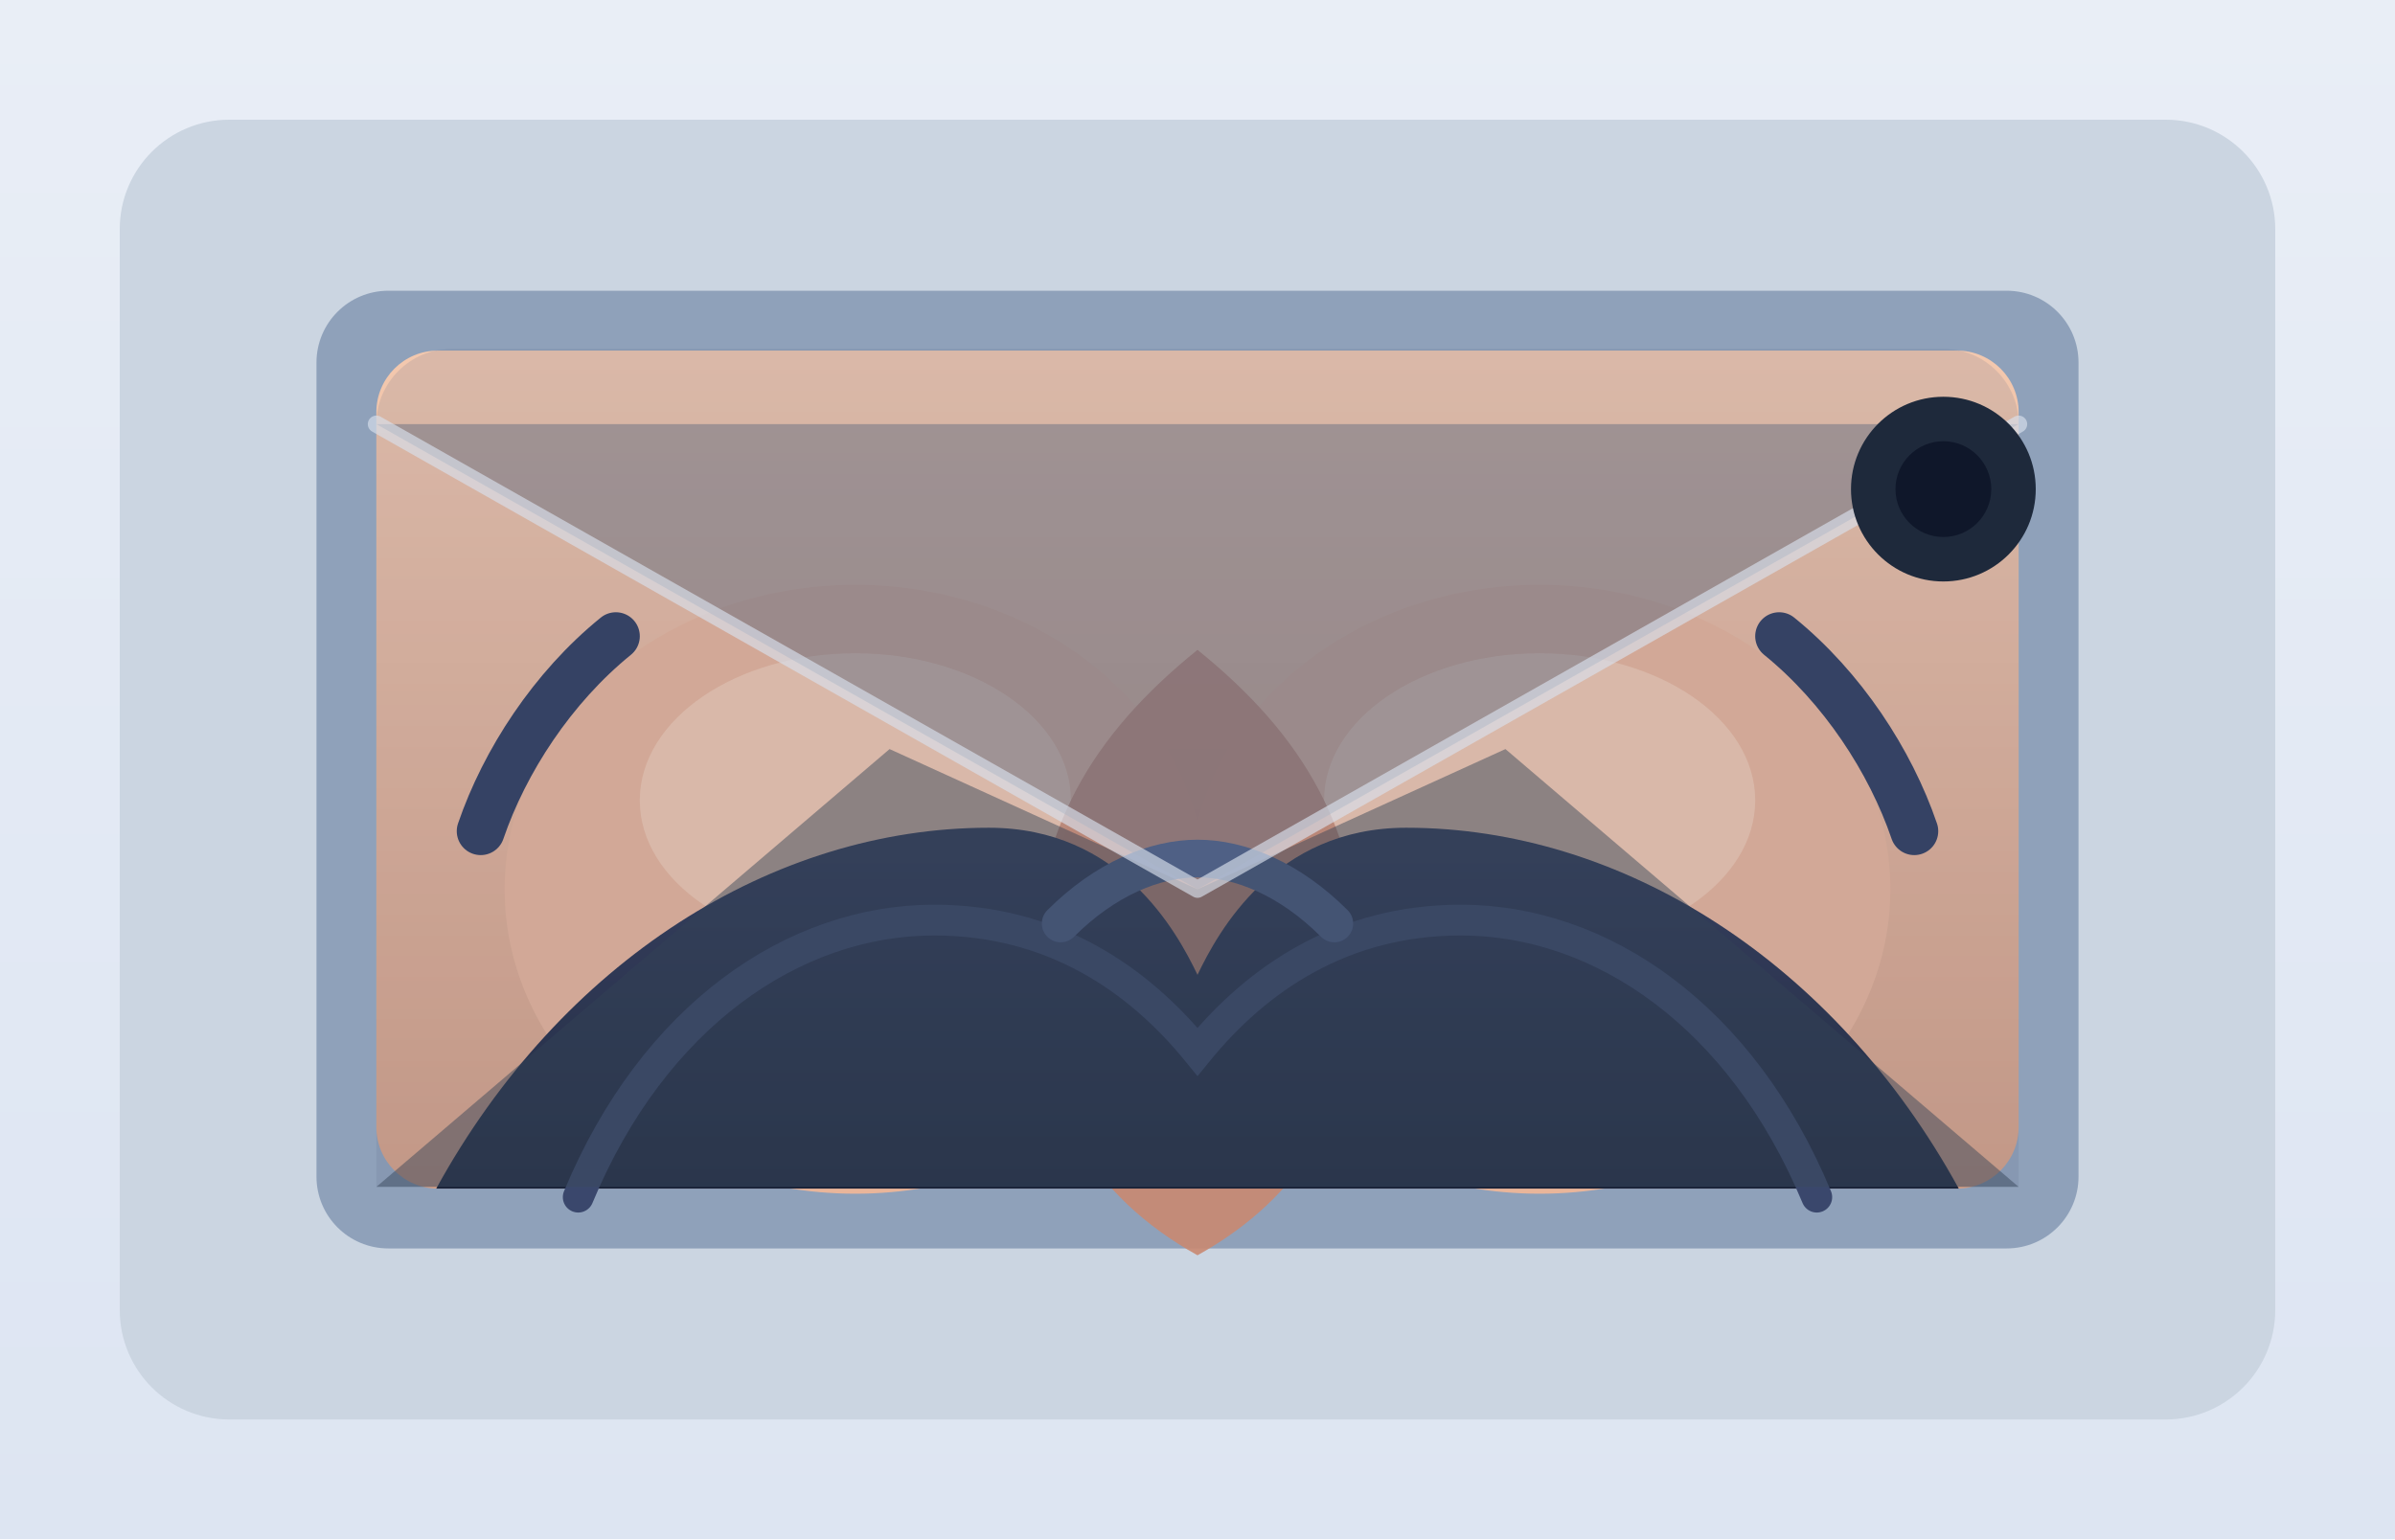
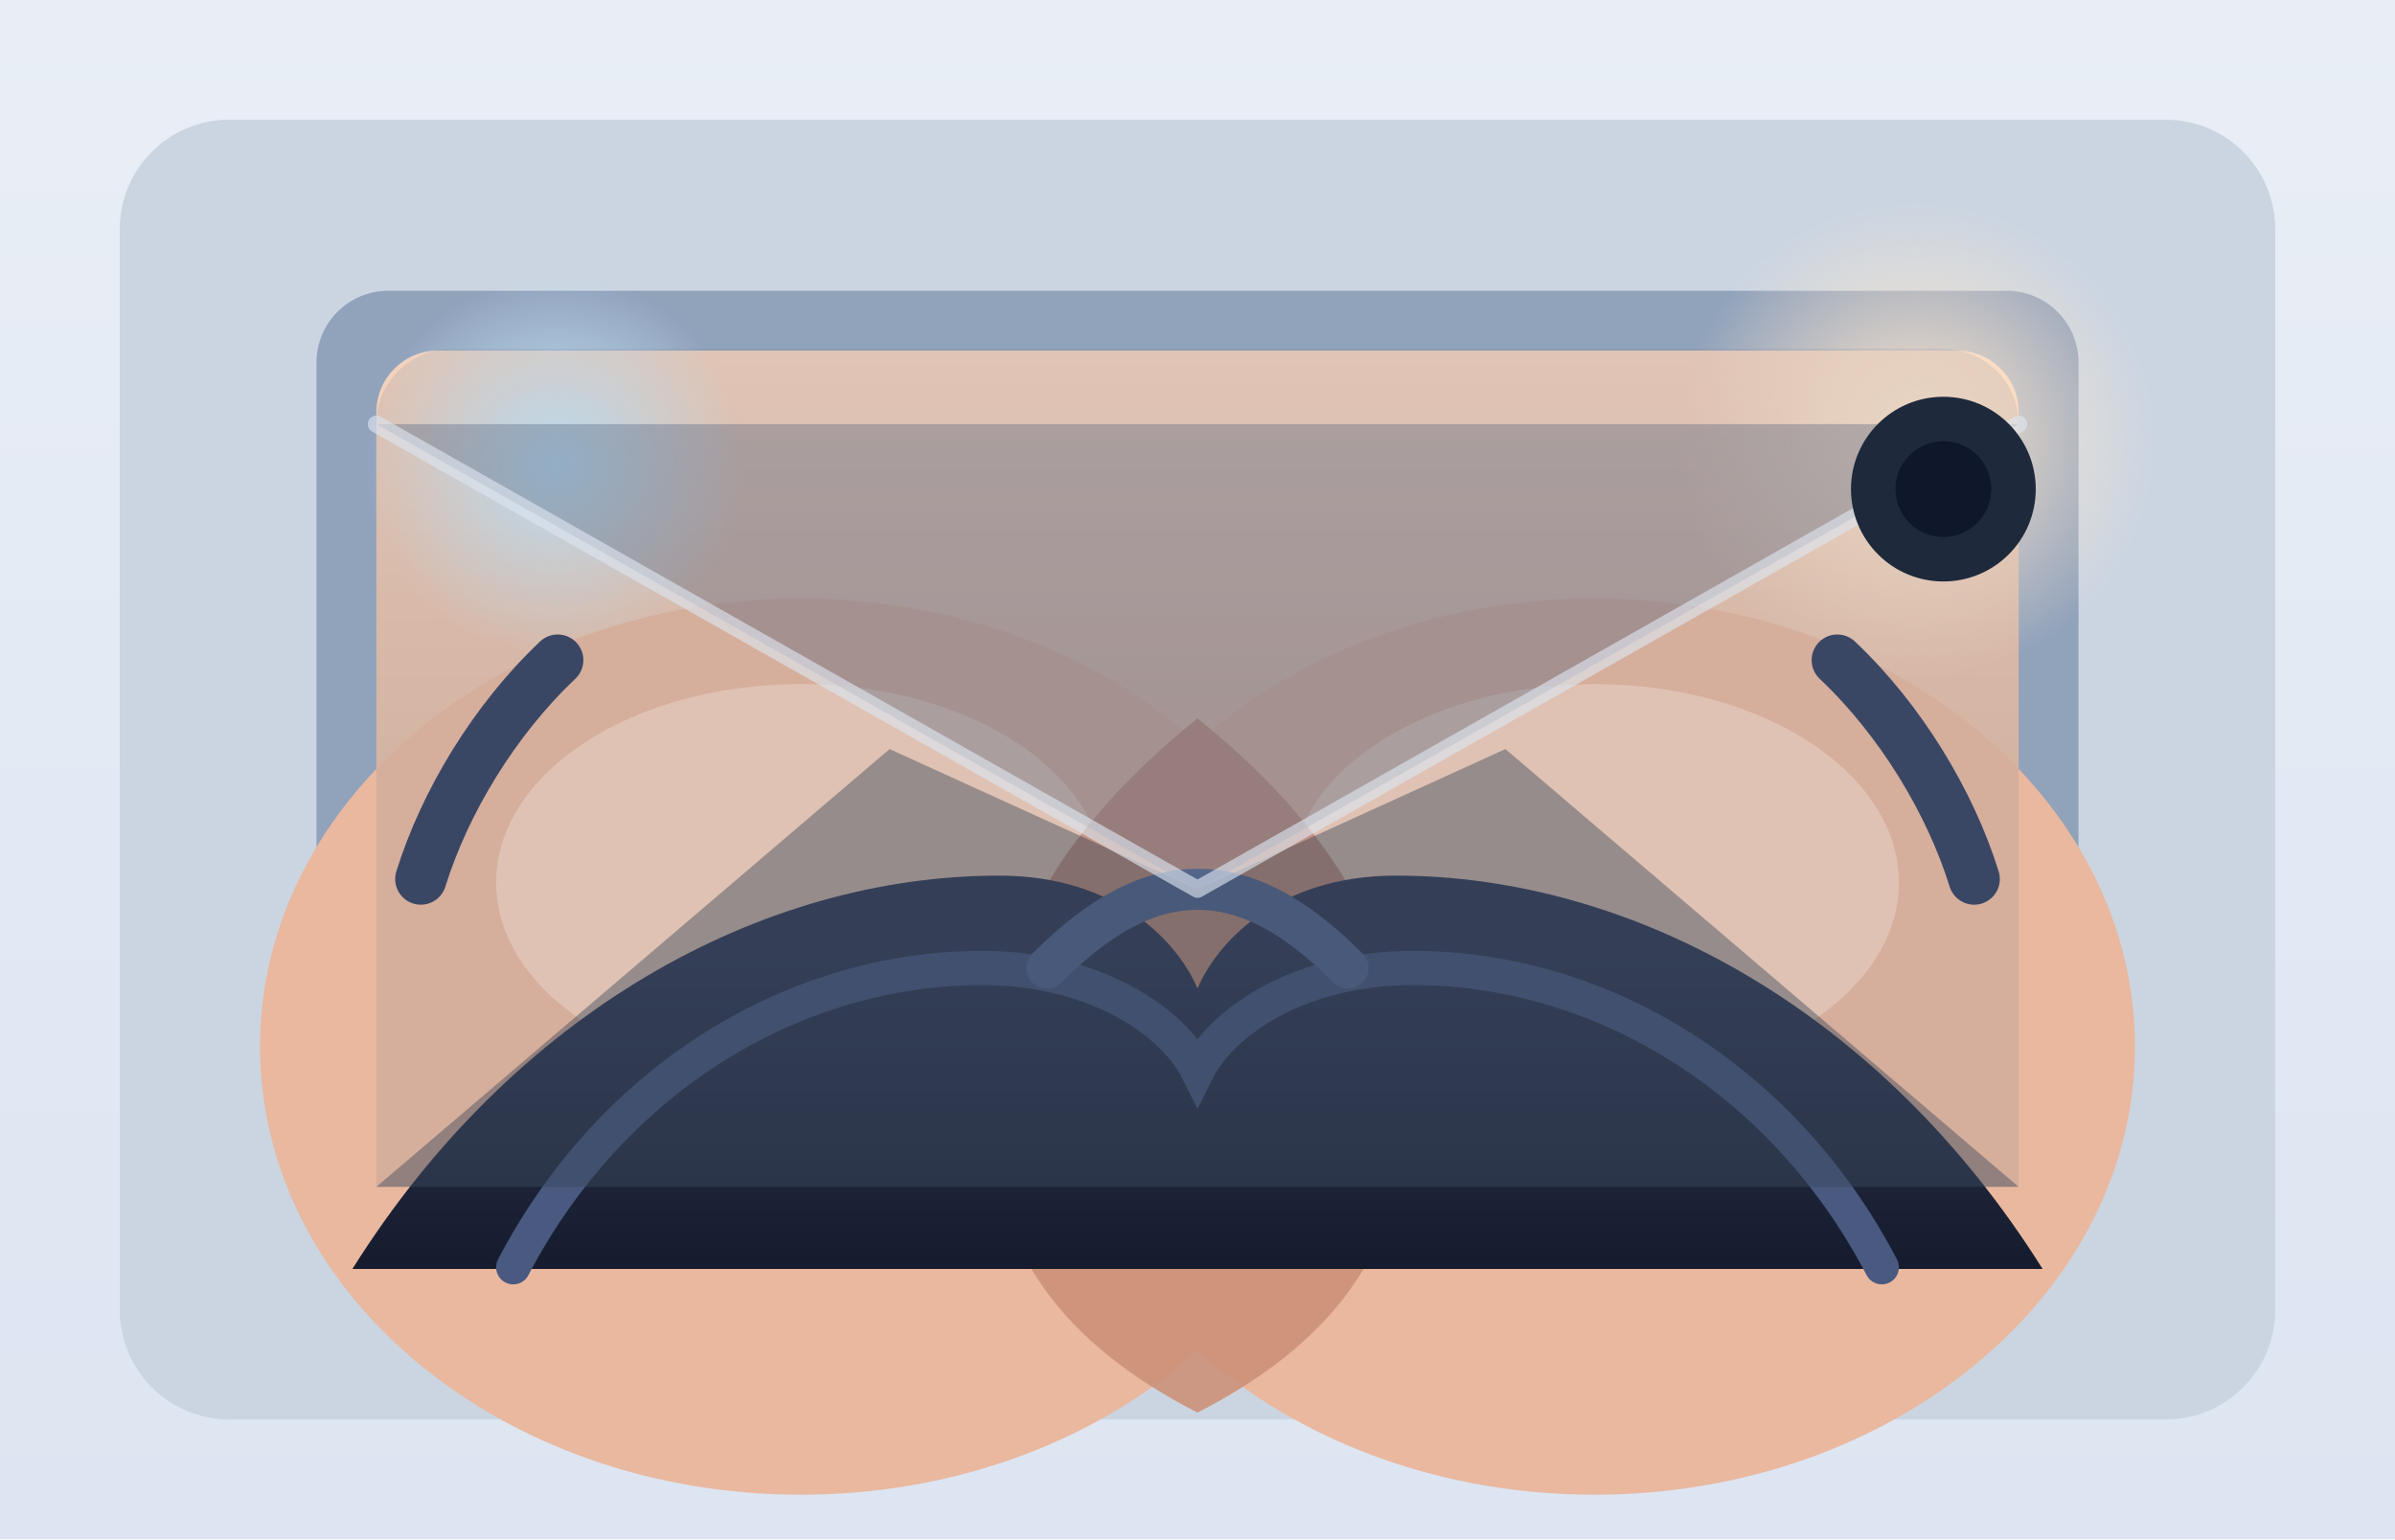
<svg xmlns="http://www.w3.org/2000/svg" width="1400" height="900" viewBox="0 0 1400 900" fill="none">
  <defs>
    <linearGradient id="bg" x1="700" y1="0" x2="700" y2="900" gradientUnits="userSpaceOnUse">
      <stop stop-color="#E9EEF6" />
      <stop offset="1" stop-color="#DDE5F2" />
    </linearGradient>
-     <linearGradient id="photo" x1="700" y1="210" x2="700" y2="700" gradientUnits="userSpaceOnUse">
-       <stop stop-color="#F3C8AE" />
-       <stop offset="1" stop-color="#D6A086" />
+     <linearGradient id="photo" x1="700" y1="195" x2="700" y2="705" gradientUnits="userSpaceOnUse">
+       <stop stop-color="#F5D3BD" />
+       <stop offset="1" stop-color="#D8A98E" />
    </linearGradient>
-     <linearGradient id="bra" x1="700" y1="500" x2="700" y2="745" gradientUnits="userSpaceOnUse">
-       <stop stop-color="#2C3554" />
-       <stop offset="1" stop-color="#131B2E" />
+     <radialGradient id="bokehA" cx="0" cy="0" r="1" gradientUnits="userSpaceOnUse" gradientTransform="translate(1120 258) rotate(90) scale(140 140)">
+       <stop stop-color="#FFE7CD" />
+       <stop offset="1" stop-color="#FFE7CD" stop-opacity="0" />
+     </radialGradient>
+     <radialGradient id="bokehB" cx="0" cy="0" r="1" gradientUnits="userSpaceOnUse" gradientTransform="translate(325 272) rotate(90) scale(112 112)">
+       <stop stop-color="#C9ECFF" />
+       <stop offset="1" stop-color="#C9ECFF" stop-opacity="0" />
+     </radialGradient>
+     <linearGradient id="lingerie" x1="700" y1="560" x2="700" y2="760" gradientUnits="userSpaceOnUse">
+       <stop stop-color="#2E3652" />
+       <stop offset="1" stop-color="#13192A" />
    </linearGradient>
  </defs>
  <rect width="1400" height="900" fill="url(#bg)" />
  <rect x="70" y="70" width="1260" height="760" rx="64" fill="#CBD5E1" />
-   <rect x="185" y="170" width="1030" height="560" rx="42" fill="#8FA1BA" />
+   <rect x="185" y="170" width="1030" height="560" rx="42" fill="#91A2BB" />
  <rect x="220" y="205" width="960" height="490" rx="36" fill="url(#photo)" />
-   <ellipse cx="500" cy="520" rx="205" ry="178" fill="#E9B59A" />
-   <ellipse cx="900" cy="520" rx="205" ry="178" fill="#E9B59A" />
-   <ellipse cx="500" cy="468" rx="126" ry="86" fill="#F5CFB8" fill-opacity="0.74" />
-   <ellipse cx="900" cy="468" rx="126" ry="86" fill="#F5CFB8" fill-opacity="0.74" />
-   <path d="M700 380C638 430 605 486 605 565C605 646 639 700 700 734C761 700 795 646 795 565C795 486 762 430 700 380Z" fill="#C98971" fill-opacity="0.9" />
-   <path d="M255 695C328 562 452 484 578 484C655 484 688 545 700 570C712 545 745 484 822 484C948 484 1072 562 1145 695H255Z" fill="url(#bra)" />
-   <path d="M338 700C382 594 464 538 546 538C615 538 665 572 700 615C735 572 785 538 854 538C936 538 1018 594 1062 700" stroke="#3A476C" stroke-width="18" stroke-linecap="round" />
-   <path d="M360 372C323 402 295 445 281 486" stroke="#2D3A5D" stroke-width="28" stroke-linecap="round" />
-   <path d="M1040 372C1077 402 1105 445 1119 486" stroke="#2D3A5D" stroke-width="28" stroke-linecap="round" />
-   <path d="M620 540C646 514 675 502 700 502C725 502 754 514 780 540" stroke="#50618E" stroke-width="22" stroke-linecap="round" />
-   <path d="M220 248C220 223.699 239.699 204 264 204H1136C1160.3 204 1180 223.699 1180 248V694H220V248Z" fill="#5E6E88" fill-opacity="0.17" />
-   <path d="M700 520L220 248H1180L700 520Z" fill="#4A5D7A" fill-opacity="0.4" />
-   <path d="M220 694L520 438L700 520L880 438L1180 694H220Z" fill="#334155" fill-opacity="0.46" />
-   <path d="M220 248L700 520L1180 248" stroke="#D9E0EC" stroke-width="10" stroke-linecap="round" stroke-linejoin="round" stroke-opacity="0.65" />
+   <circle cx="1120" cy="258" r="140" fill="url(#bokehA)" />
+   <circle cx="325" cy="272" r="112" fill="url(#bokehB)" />
+   <ellipse cx="468" cy="612" rx="316" ry="262" fill="#E9B89F" />
+   <ellipse cx="932" cy="612" rx="316" ry="262" fill="#E9B89F" />
+   <ellipse cx="468" cy="516" rx="178" ry="116" fill="#F7D7C2" fill-opacity="0.74" />
+   <ellipse cx="932" cy="516" rx="178" ry="116" fill="#F7D7C2" fill-opacity="0.74" />
+   <path d="M700 420C620 485 578 553 578 646C578 732 624 787 700 826C776 787 822 732 822 646C822 553 780 485 700 420Z" fill="#CC9077" fill-opacity="0.88" />
+   <path d="M206 742C300 592 445 512 584 512C654 512 689 552 700 578C711 552 746 512 816 512C955 512 1100 592 1194 742H206Z" fill="url(#lingerie)" />
+   <path d="M300 741C358 630 465 566 574 566C641 566 686 598 700 626C714 598 759 566 826 566C935 566 1042 630 1100 741" stroke="#495980" stroke-width="20" stroke-linecap="round" />
+   <path d="M326 386C289 421 260 469 246 514" stroke="#33415F" stroke-width="30" stroke-linecap="round" />
+   <path d="M1074 386C1111 421 1140 469 1154 514" stroke="#33415F" stroke-width="30" stroke-linecap="round" />
+   <path d="M612 566C645 533 673 520 700 520C727 520 755 533 788 566" stroke="#586A96" stroke-width="24" stroke-linecap="round" />
+   <path d="M220 248C220 223.699 239.699 204 264 204H1136C1160.3 204 1180 223.699 1180 248V694H220V248Z" fill="#5E6E88" fill-opacity="0.14" />
+   <path d="M700 520L220 248H1180L700 520Z" fill="#4A5D7A" fill-opacity="0.35" />
+   <path d="M220 694L520 438L700 520L880 438L1180 694H220Z" fill="#334155" fill-opacity="0.42" />
+   <path d="M220 248L700 520L1180 248" stroke="#DCE4EF" stroke-width="10" stroke-linecap="round" stroke-linejoin="round" stroke-opacity="0.64" />
  <circle cx="1136" cy="286" r="54" fill="#1E293B" />
  <circle cx="1136" cy="286" r="28" fill="#0F172A" />
</svg>
